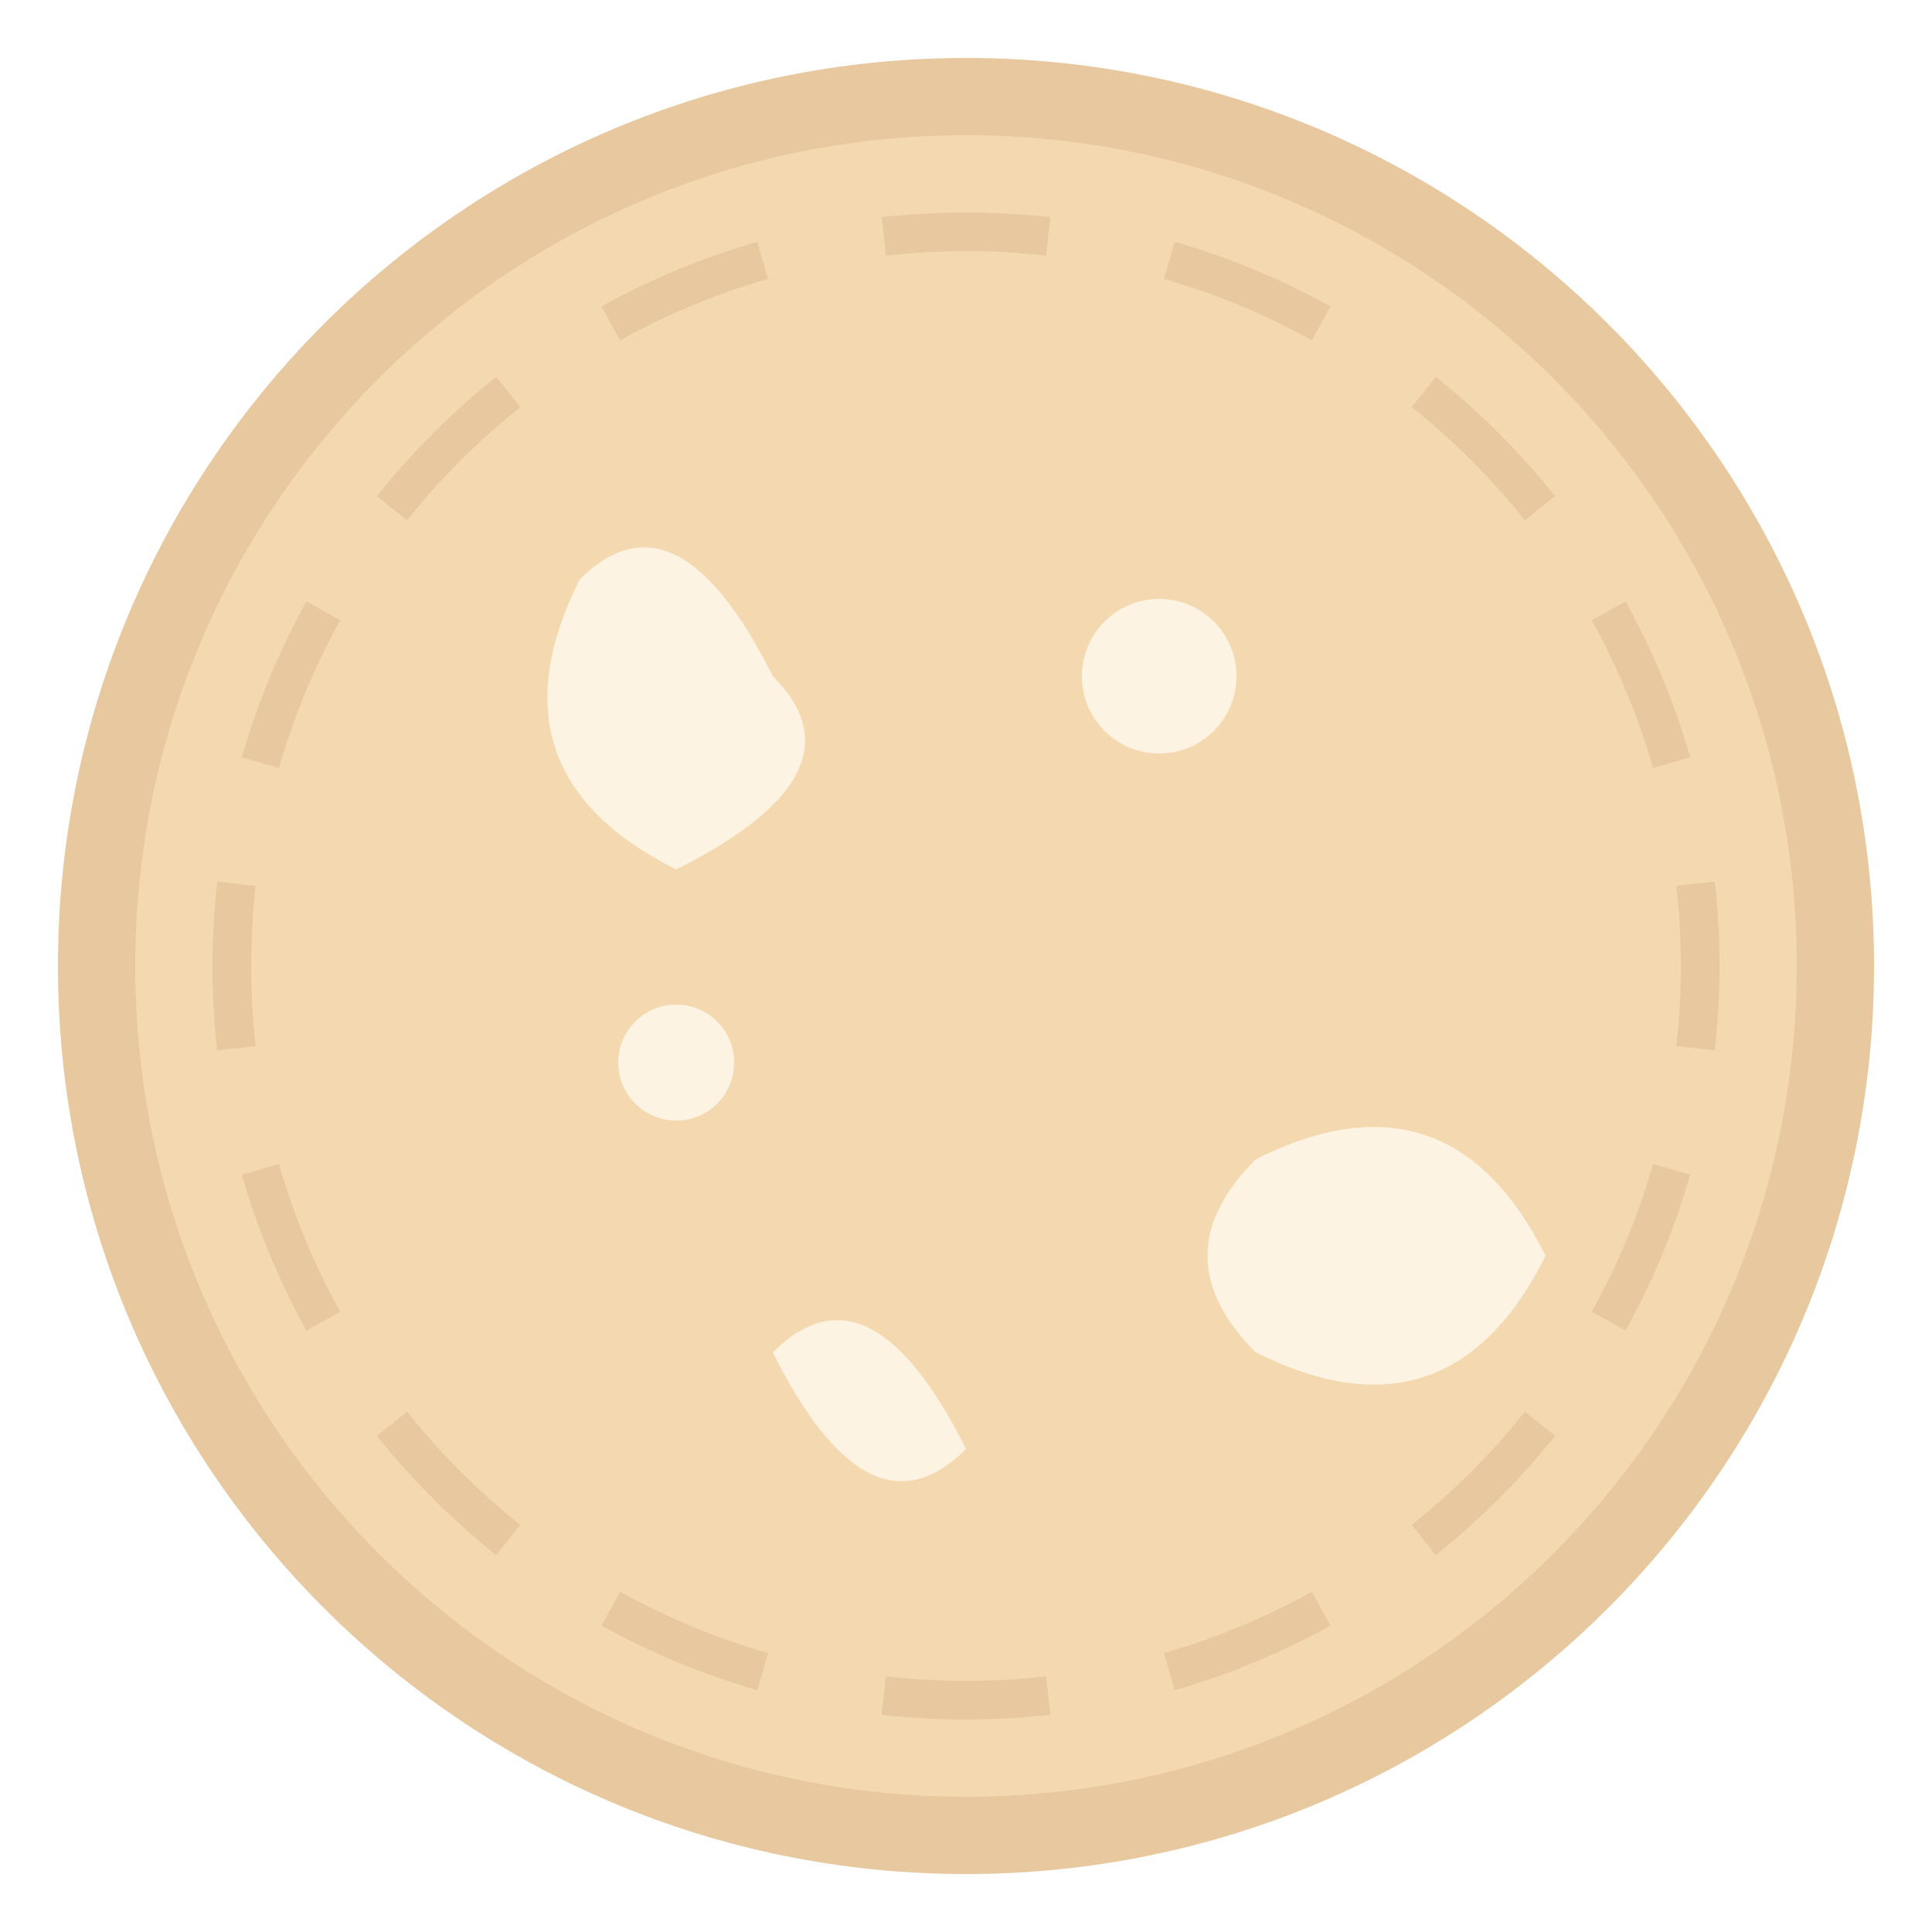
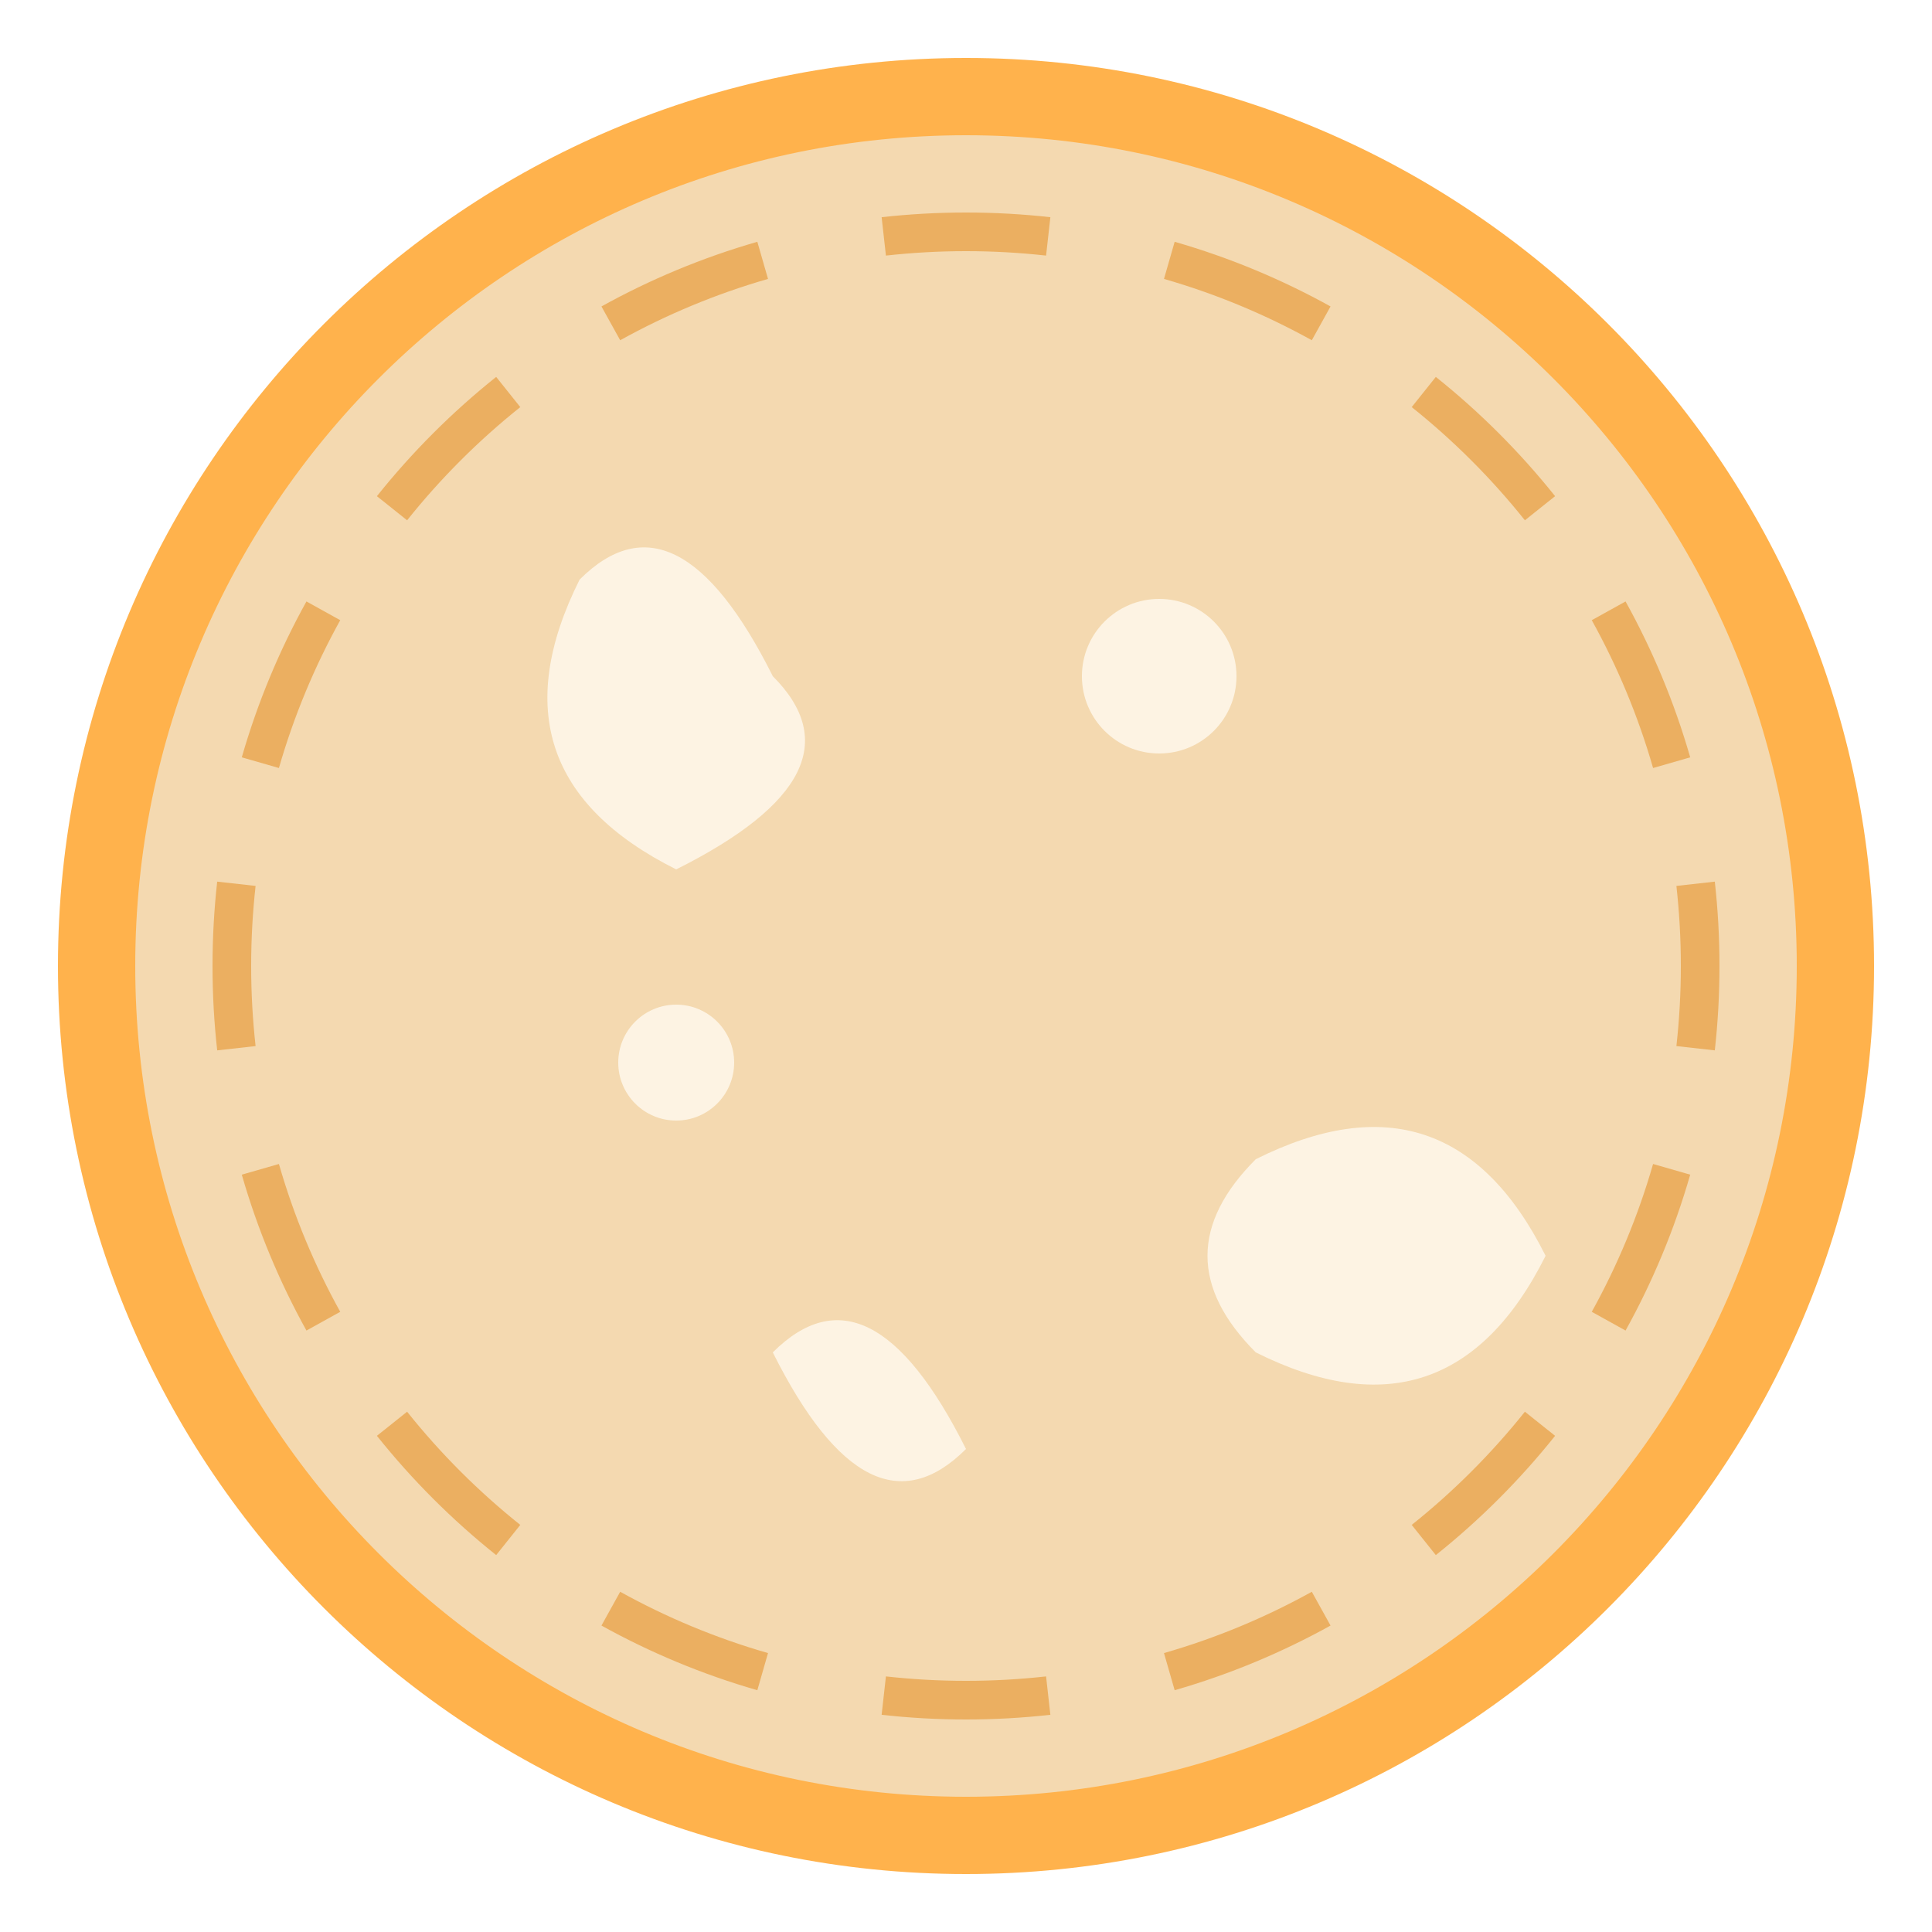
<svg xmlns="http://www.w3.org/2000/svg" width="50" height="50" viewBox="0 0 50 50" fill="none">
-   <path d="M25 47.5C37.426 47.5 47.5 37.426 47.5 25C47.5 12.574 37.426 2.5 25 2.5C12.574 2.5 2.5 12.574 2.5 25C2.5 37.426 12.574 47.5 25 47.5Z" fill="#F4D9B0" stroke-width="2" stroke="#E8C89E" />
-   <path d="M43.882 22.872C43.96 23.57 44 24.28 44 25C44 25.72 43.96 26.43 43.882 27.128M43.262 19.738C42.865 18.357 42.315 17.04 41.632 15.808M39.855 13.153C38.968 12.042 37.958 11.032 36.847 10.145M34.192 8.368C32.96 7.685 31.643 7.135 30.262 6.738M27.128 6.118C26.43 6.04 25.72 6 25 6C24.28 6 23.57 6.04 22.872 6.118M19.738 6.738C18.357 7.135 17.04 7.685 15.808 8.368M13.153 10.145C12.042 11.032 11.032 12.042 10.145 13.153M8.368 15.808C7.685 17.04 7.135 18.357 6.738 19.738M6.118 22.872C6.04 23.57 6 24.28 6 25C6 25.72 6.04 26.43 6.118 27.128M6.738 30.262C7.135 31.643 7.685 32.96 8.368 34.192M10.145 36.847C11.032 37.958 12.042 38.968 13.153 39.855M15.808 41.632C17.04 42.315 18.357 42.865 19.738 43.262M22.872 43.882C23.57 43.96 24.28 44 25 44C25.72 44 26.43 43.96 27.128 43.882M30.262 43.262C31.643 42.865 32.96 42.315 34.192 41.632M36.847 39.855C37.958 38.968 38.968 37.958 39.855 36.847M41.632 34.192C42.315 32.96 42.865 31.643 43.262 30.262" stroke="#E8C89E" />
+   <path d="M25 47.5C37.426 47.5 47.5 37.426 47.5 25C47.5 12.574 37.426 2.5 25 2.5C12.574 2.5 2.5 12.574 2.5 25C2.5 37.426 12.574 47.5 25 47.5Z" fill="#F4D9B0" stroke-width="2" stroke="#FFB24C" />
+   <path d="M43.882 22.872C43.96 23.57 44 24.28 44 25C44 25.72 43.96 26.43 43.882 27.128M43.262 19.738C42.865 18.357 42.315 17.04 41.632 15.808M39.855 13.153C38.968 12.042 37.958 11.032 36.847 10.145M34.192 8.368C32.96 7.685 31.643 7.135 30.262 6.738M27.128 6.118C26.43 6.04 25.72 6 25 6C24.28 6 23.57 6.04 22.872 6.118M19.738 6.738C18.357 7.135 17.04 7.685 15.808 8.368M13.153 10.145C12.042 11.032 11.032 12.042 10.145 13.153M8.368 15.808C7.685 17.04 7.135 18.357 6.738 19.738M6.118 22.872C6.04 23.57 6 24.28 6 25C6 25.72 6.04 26.43 6.118 27.128M6.738 30.262C7.135 31.643 7.685 32.96 8.368 34.192M10.145 36.847C11.032 37.958 12.042 38.968 13.153 39.855M15.808 41.632C17.04 42.315 18.357 42.865 19.738 43.262M22.872 43.882C23.57 43.96 24.28 44 25 44C25.72 44 26.43 43.96 27.128 43.882M30.262 43.262C31.643 42.865 32.96 42.315 34.192 41.632M36.847 39.855C37.958 38.968 38.968 37.958 39.855 36.847M41.632 34.192C42.315 32.96 42.865 31.643 43.262 30.262" stroke="#EBAF61" />
  <path opacity="0.8" d="M15 15C16.667 13.333 18.333 14.167 20 17.5C21.667 19.167 20.833 20.833 17.5 22.5C14.167 20.833 13.333 18.333 15 15Z" fill="#FFFAF0" />
  <path opacity="0.8" d="M32.5 30C35.833 28.333 38.333 29.167 40 32.5C38.333 35.833 35.833 36.667 32.5 35C30.833 33.333 30.833 31.667 32.5 30Z" fill="#FFFAF0" />
  <path opacity="0.8" d="M20 35C21.667 33.333 23.333 34.167 25 37.5C23.333 39.167 21.667 38.333 20 35Z" fill="#FFFAF0" />
  <path opacity="0.8" d="M30 19.5C31.105 19.5 32 18.605 32 17.5C32 16.395 31.105 15.5 30 15.5C28.895 15.5 28 16.395 28 17.5C28 18.605 28.895 19.5 30 19.5Z" fill="#FFFAF0" />
  <path opacity="0.8" d="M17.5 29C18.328 29 19 28.328 19 27.5C19 26.672 18.328 26 17.5 26C16.672 26 16 26.672 16 27.5C16 28.328 16.672 29 17.5 29Z" fill="#FFFAF0" />
</svg>
